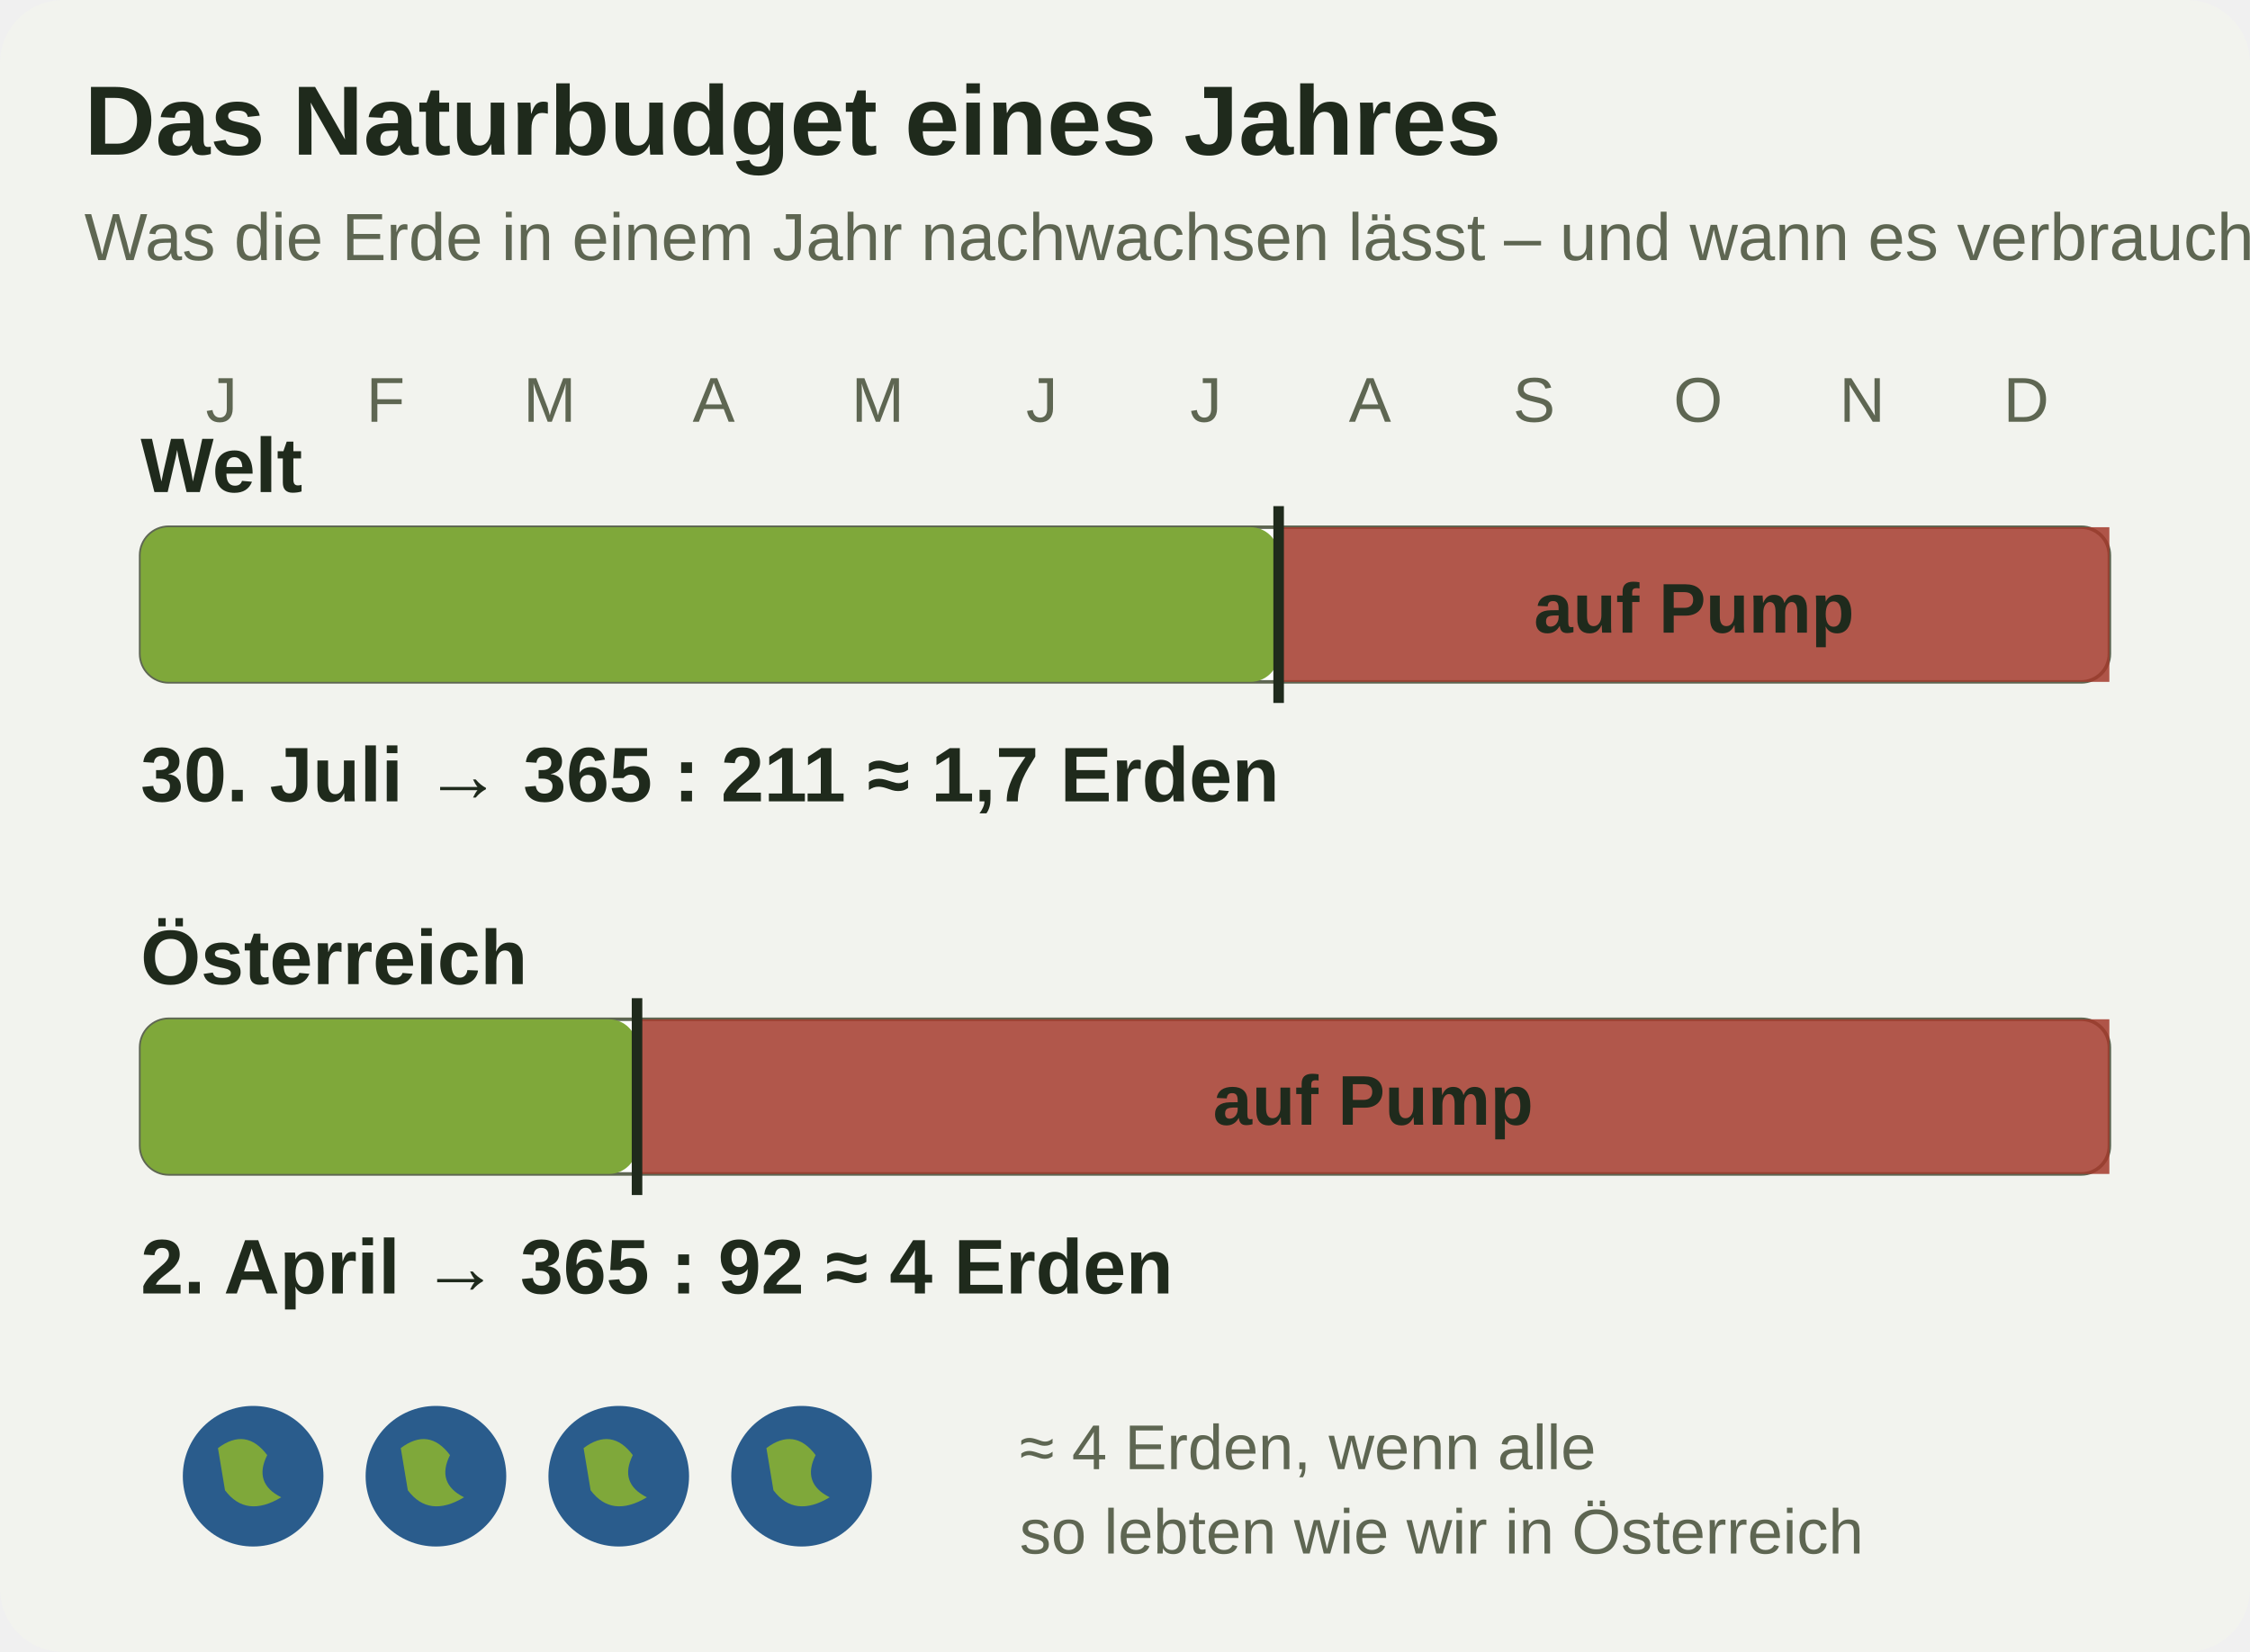
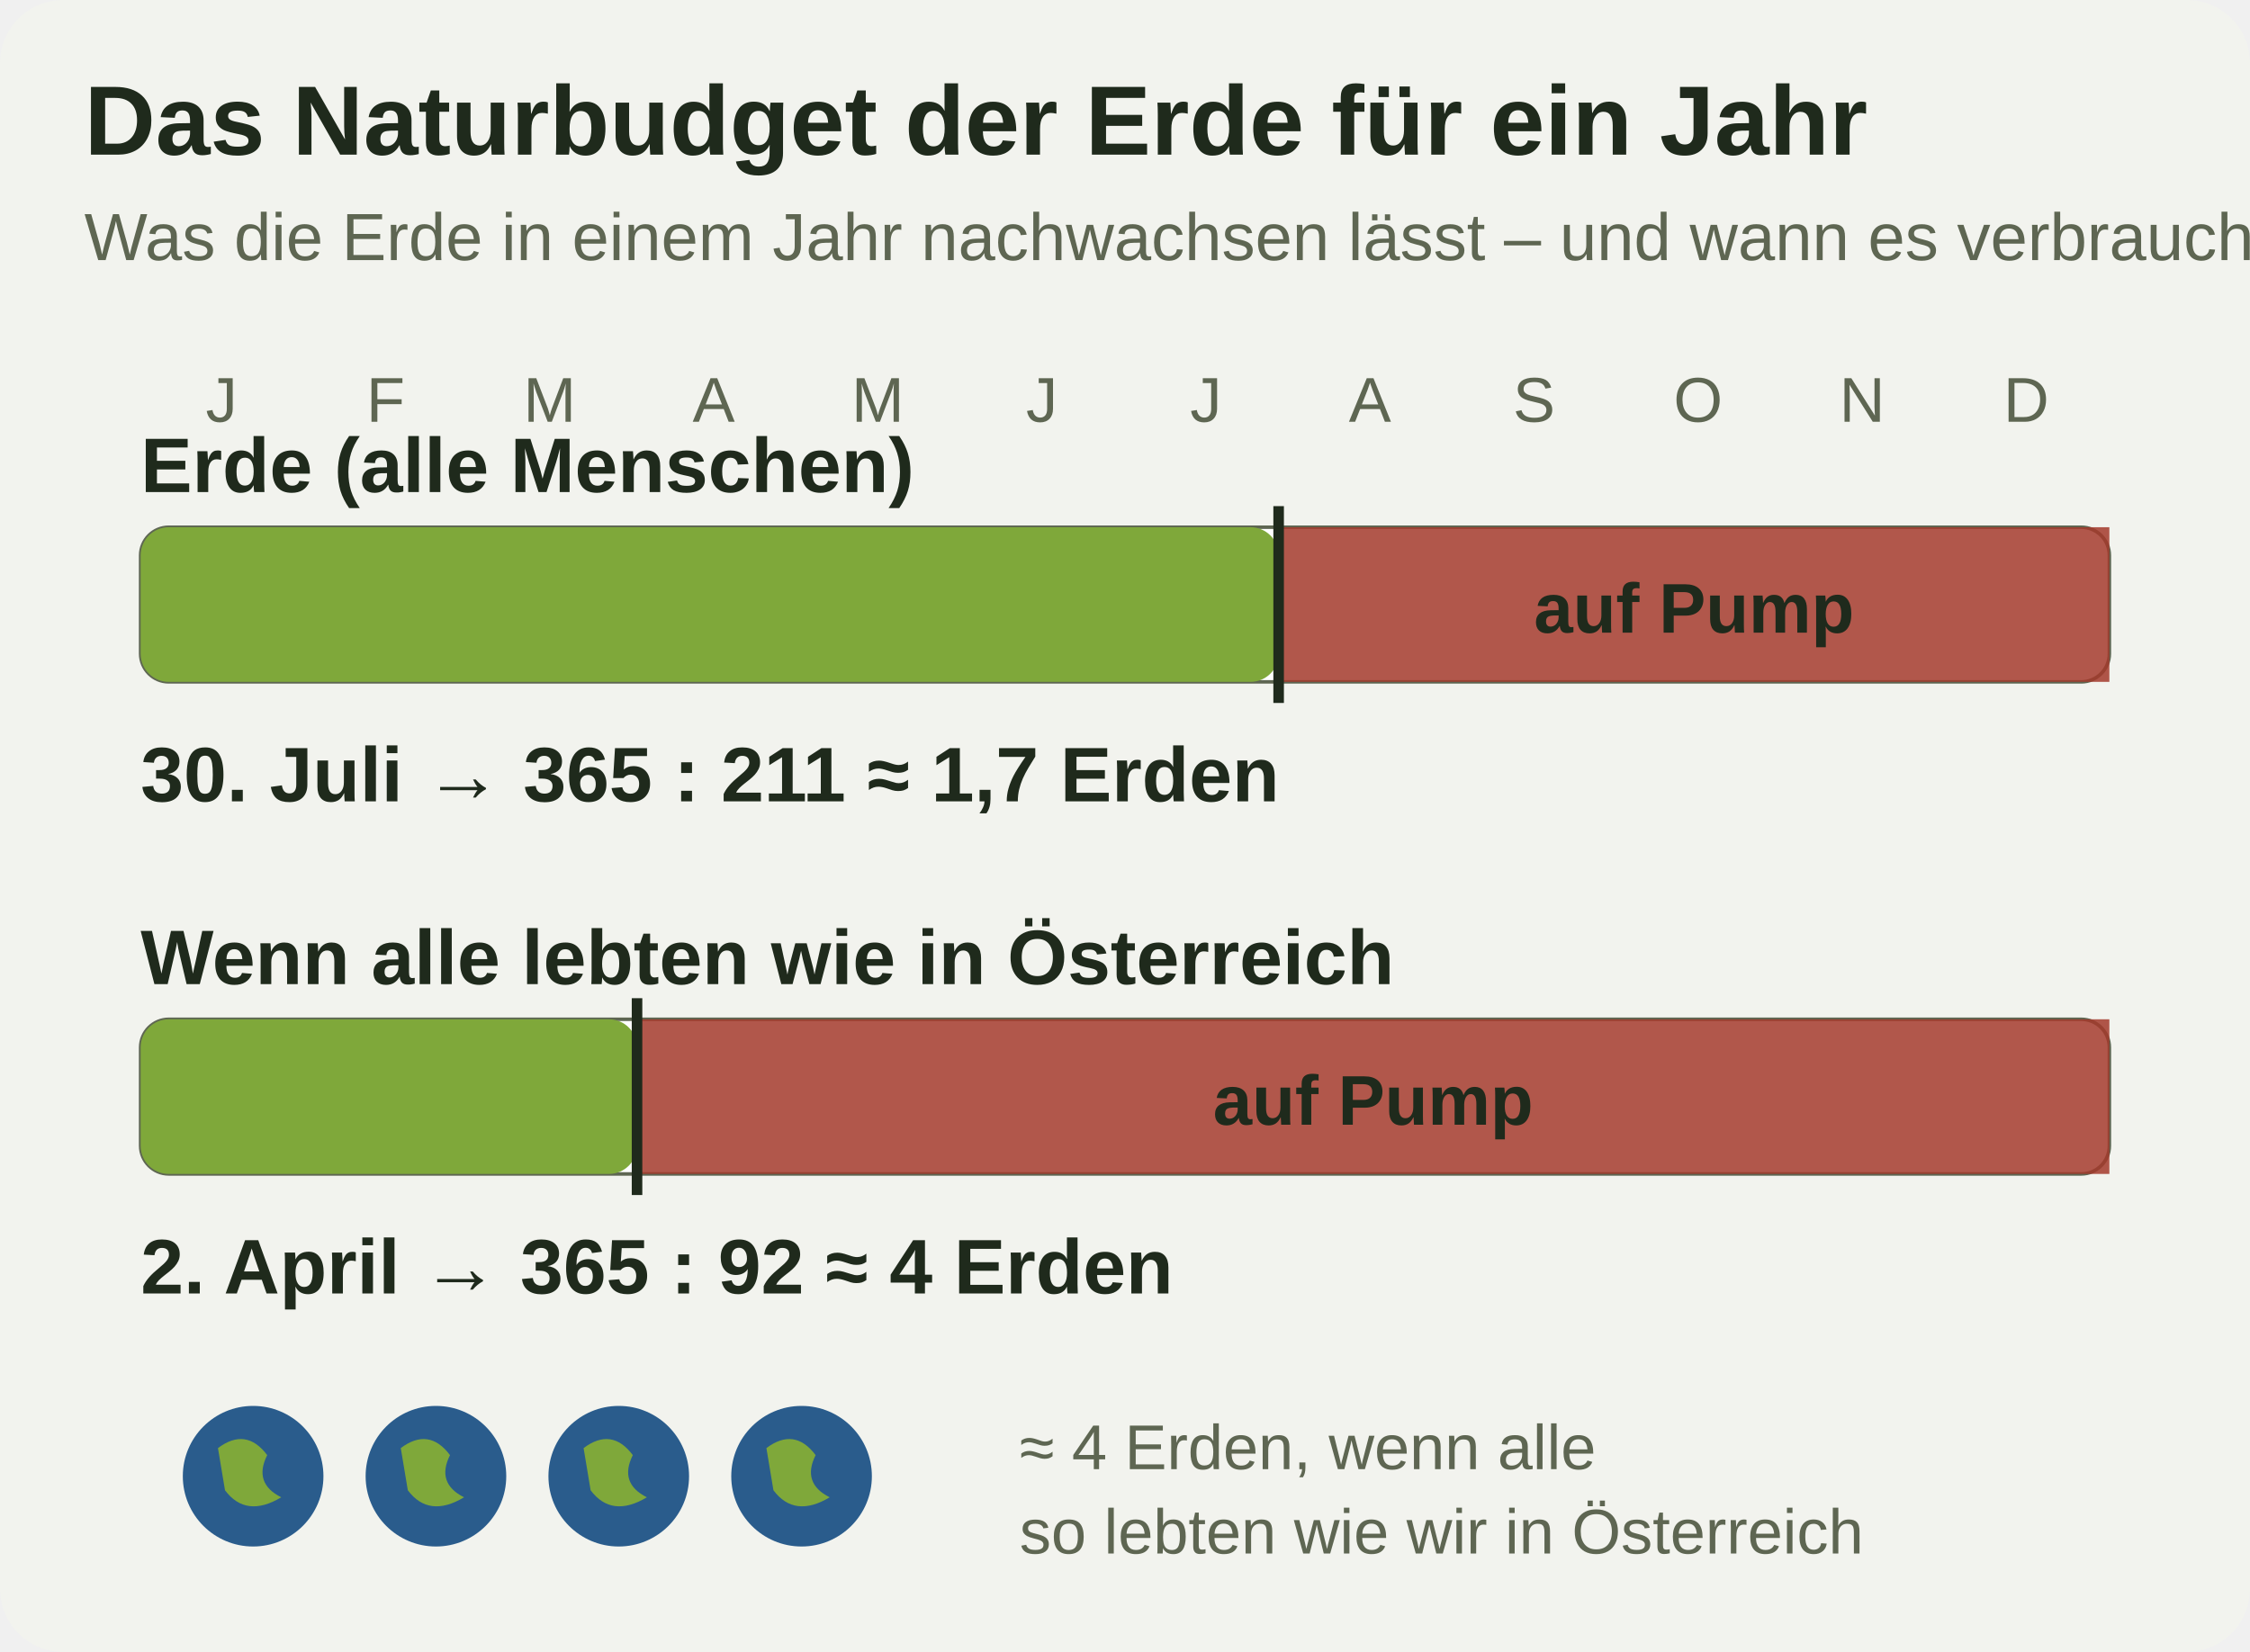
- <svg xmlns="http://www.w3.org/2000/svg" viewBox="0 0 640 470" width="640" height="470" role="img" aria-label="Animation: Zwei Balken für ein Jahr. Das Naturbudget der Welt ist am 30. Juli verbraucht, das von Österreich schon am 2. April; danach leben wir auf Pump. Vier Erdkugeln zeigen: So viele bräuchten wir, wenn alle so lebten wie in Österreich.">
+ <svg xmlns="http://www.w3.org/2000/svg" viewBox="0 0 640 470" width="640" height="470" role="img" aria-label="Animation: Zwei Balken für ein Jahr. Das Naturbudget der Erde ist am 30. Juli verbraucht; würden alle so leben wie in Österreich, schon am 2. April; danach leben wir auf Pump. Vier Erdkugeln zeigen: So viele bräuchten wir, wenn alle so lebten wie in Österreich.">
  <style>text{font-family:'Source Sans 3','Carlito','Segoe UI',Arial,sans-serif;fill:#1F2A1C} .b{font-weight:700} .m{fill:#5E6652} @media (prefers-reduced-motion: reduce){*{animation:none!important}}</style>
  <rect width="640" height="470" rx="18" fill="#F2F3EE" />
-   <text x="24" y="44" font-size="28" text-anchor="start" class="b">Das Naturbudget eines Jahres</text>
+   <text x="24" y="44" font-size="28" text-anchor="start" class="b">Das Naturbudget der Erde für ein Jahr</text>
  <text x="24" y="74" font-size="19" text-anchor="start" class="m">Was die Erde in einem Jahr nachwachsen lässt – und wann es verbraucht ist</text>
  <text x="63.014" y="120" font-size="18" text-anchor="middle" class="m">J</text>
  <text x="109.68" y="120" font-size="18" text-anchor="middle" class="m">F</text>
  <text x="156.347" y="120" font-size="18" text-anchor="middle" class="m">M</text>
  <text x="203.014" y="120" font-size="18" text-anchor="middle" class="m">A</text>
  <text x="249.68" y="120" font-size="18" text-anchor="middle" class="m">M</text>
  <text x="296.347" y="120" font-size="18" text-anchor="middle" class="m">J</text>
  <text x="343.014" y="120" font-size="18" text-anchor="middle" class="m">J</text>
  <text x="389.68" y="120" font-size="18" text-anchor="middle" class="m">A</text>
  <text x="436.347" y="120" font-size="18" text-anchor="middle" class="m">S</text>
  <text x="483.014" y="120" font-size="18" text-anchor="middle" class="m">O</text>
  <text x="529.68" y="120" font-size="18" text-anchor="middle" class="m">N</text>
  <text x="576.347" y="120" font-size="18" text-anchor="middle" class="m">D</text>
-   <text x="40" y="140" font-size="22" text-anchor="start" class="b">Welt</text>
+   <text x="40" y="140" font-size="22" text-anchor="start" class="b">Erde (alle Menschen)</text>
  <rect x="40" y="150" width="560" height="44" rx="8" fill="#fff" stroke="#5E6652" />
-   <text x="40" y="280" font-size="22" text-anchor="start" class="b">Österreich</text>
+   <text x="40" y="280" font-size="22" text-anchor="start" class="b">Wenn alle lebten wie in Österreich</text>
  <rect x="40" y="290" width="560" height="44" rx="8" fill="#fff" stroke="#5E6652" />
  <g>
    <rect x="40" y="150" height="44" rx="8" fill="#7FA83A" width="323.7">
      <animate attributeName="width" values="0;0;324;324;0;0" keyTimes="0.000;0.120;0.260;0.960;0.985;1.000" dur="12s" repeatCount="indefinite" />
    </rect>
    <g opacity="1">
      <rect x="363.7" y="150" height="44" width="236.3" fill="#A33A2B" opacity=".85" />
      <text x="481.863" y="180" font-size="20" text-anchor="middle" class="b" fill="#fff">auf Pump</text>
      <animate attributeName="opacity" values="0;0;1;1;0;0" keyTimes="0.000;0.270;0.320;0.960;0.985;1.000" dur="12s" repeatCount="indefinite" />
    </g>
    <g opacity="1">
      <line x1="363.7" x2="363.7" y1="144" y2="200" stroke="#1F2A1C" stroke-width="3" />
      <text x="40" y="228" font-size="22" text-anchor="start" class="b">30. Juli → 365 : 211 ≈ 1,7 Erden</text>
      <animate attributeName="opacity" values="0;0;1;1;0;0" keyTimes="0.000;0.270;0.320;0.960;0.985;1.000" dur="12s" repeatCount="indefinite" />
    </g>
    <rect x="40" y="290" height="44" rx="8" fill="#7FA83A" width="141.2">
      <animate attributeName="width" values="0;0;141;141;0;0" keyTimes="0.000;0.500;0.640;0.960;0.985;1.000" dur="12s" repeatCount="indefinite" />
    </rect>
    <g opacity="1">
      <rect x="181.2" y="290" height="44" width="418.8" fill="#A33A2B" opacity=".85" />
      <text x="390.575" y="320" font-size="20" text-anchor="middle" class="b" fill="#fff">auf Pump</text>
      <animate attributeName="opacity" values="0;0;1;1;0;0" keyTimes="0.000;0.650;0.700;0.960;0.985;1.000" dur="12s" repeatCount="indefinite" />
    </g>
    <g opacity="1">
      <line x1="181.2" x2="181.2" y1="284" y2="340" stroke="#1F2A1C" stroke-width="3" />
      <text x="40" y="368" font-size="22" text-anchor="start" class="b">2. April → 365 : 92 ≈ 4 Erden</text>
      <animate attributeName="opacity" values="0;0;1;1;0;0" keyTimes="0.000;0.650;0.700;0.960;0.985;1.000" dur="12s" repeatCount="indefinite" />
    </g>
    <g opacity="1">
      <g opacity="1">
        <circle cx="72" cy="420" r="20" fill="#2A5C8C" />
        <path d="M62 412 q8 -6 14 2 q-4 8 4 12 q-10 6 -16 -2z" fill="#7FA83A" />
      </g>
      <g opacity="1">
        <circle cx="124" cy="420" r="20" fill="#2A5C8C" />
        <path d="M114 412 q8 -6 14 2 q-4 8 4 12 q-10 6 -16 -2z" fill="#7FA83A" />
      </g>
      <g opacity="1">
        <circle cx="176" cy="420" r="20" fill="#2A5C8C" />
        <path d="M166 412 q8 -6 14 2 q-4 8 4 12 q-10 6 -16 -2z" fill="#7FA83A" />
      </g>
      <g opacity="1">
        <circle cx="228" cy="420" r="20" fill="#2A5C8C" />
        <path d="M218 412 q8 -6 14 2 q-4 8 4 12 q-10 6 -16 -2z" fill="#7FA83A" />
      </g>
      <text x="290" y="418" font-size="18" text-anchor="start" class="m">≈ 4 Erden, wenn alle</text>
      <text x="290" y="442" font-size="18" text-anchor="start" class="m">so lebten wie wir in Österreich</text>
      <animate attributeName="opacity" values="0;0;1;1;0;0" keyTimes="0.000;0.700;0.750;0.960;0.985;1.000" dur="12s" repeatCount="indefinite" />
    </g>
    <g opacity="0">
      <text x="330" y="44" font-size="18" text-anchor="start" class="b">Jahresbeginn: Das Budget ist voll.</text>
      <animate attributeName="opacity" values="0;0;1;1;0;0;0;0" keyTimes="0.000;0.020;0.040;0.120;0.140;0.960;0.985;1.000" dur="12s" repeatCount="indefinite" />
    </g>
    <animate attributeName="opacity" values="1;1;0;0;1" keyTimes="0;0.920;0.96;0.985;1" dur="12s" repeatCount="indefinite" />
  </g>
</svg>
